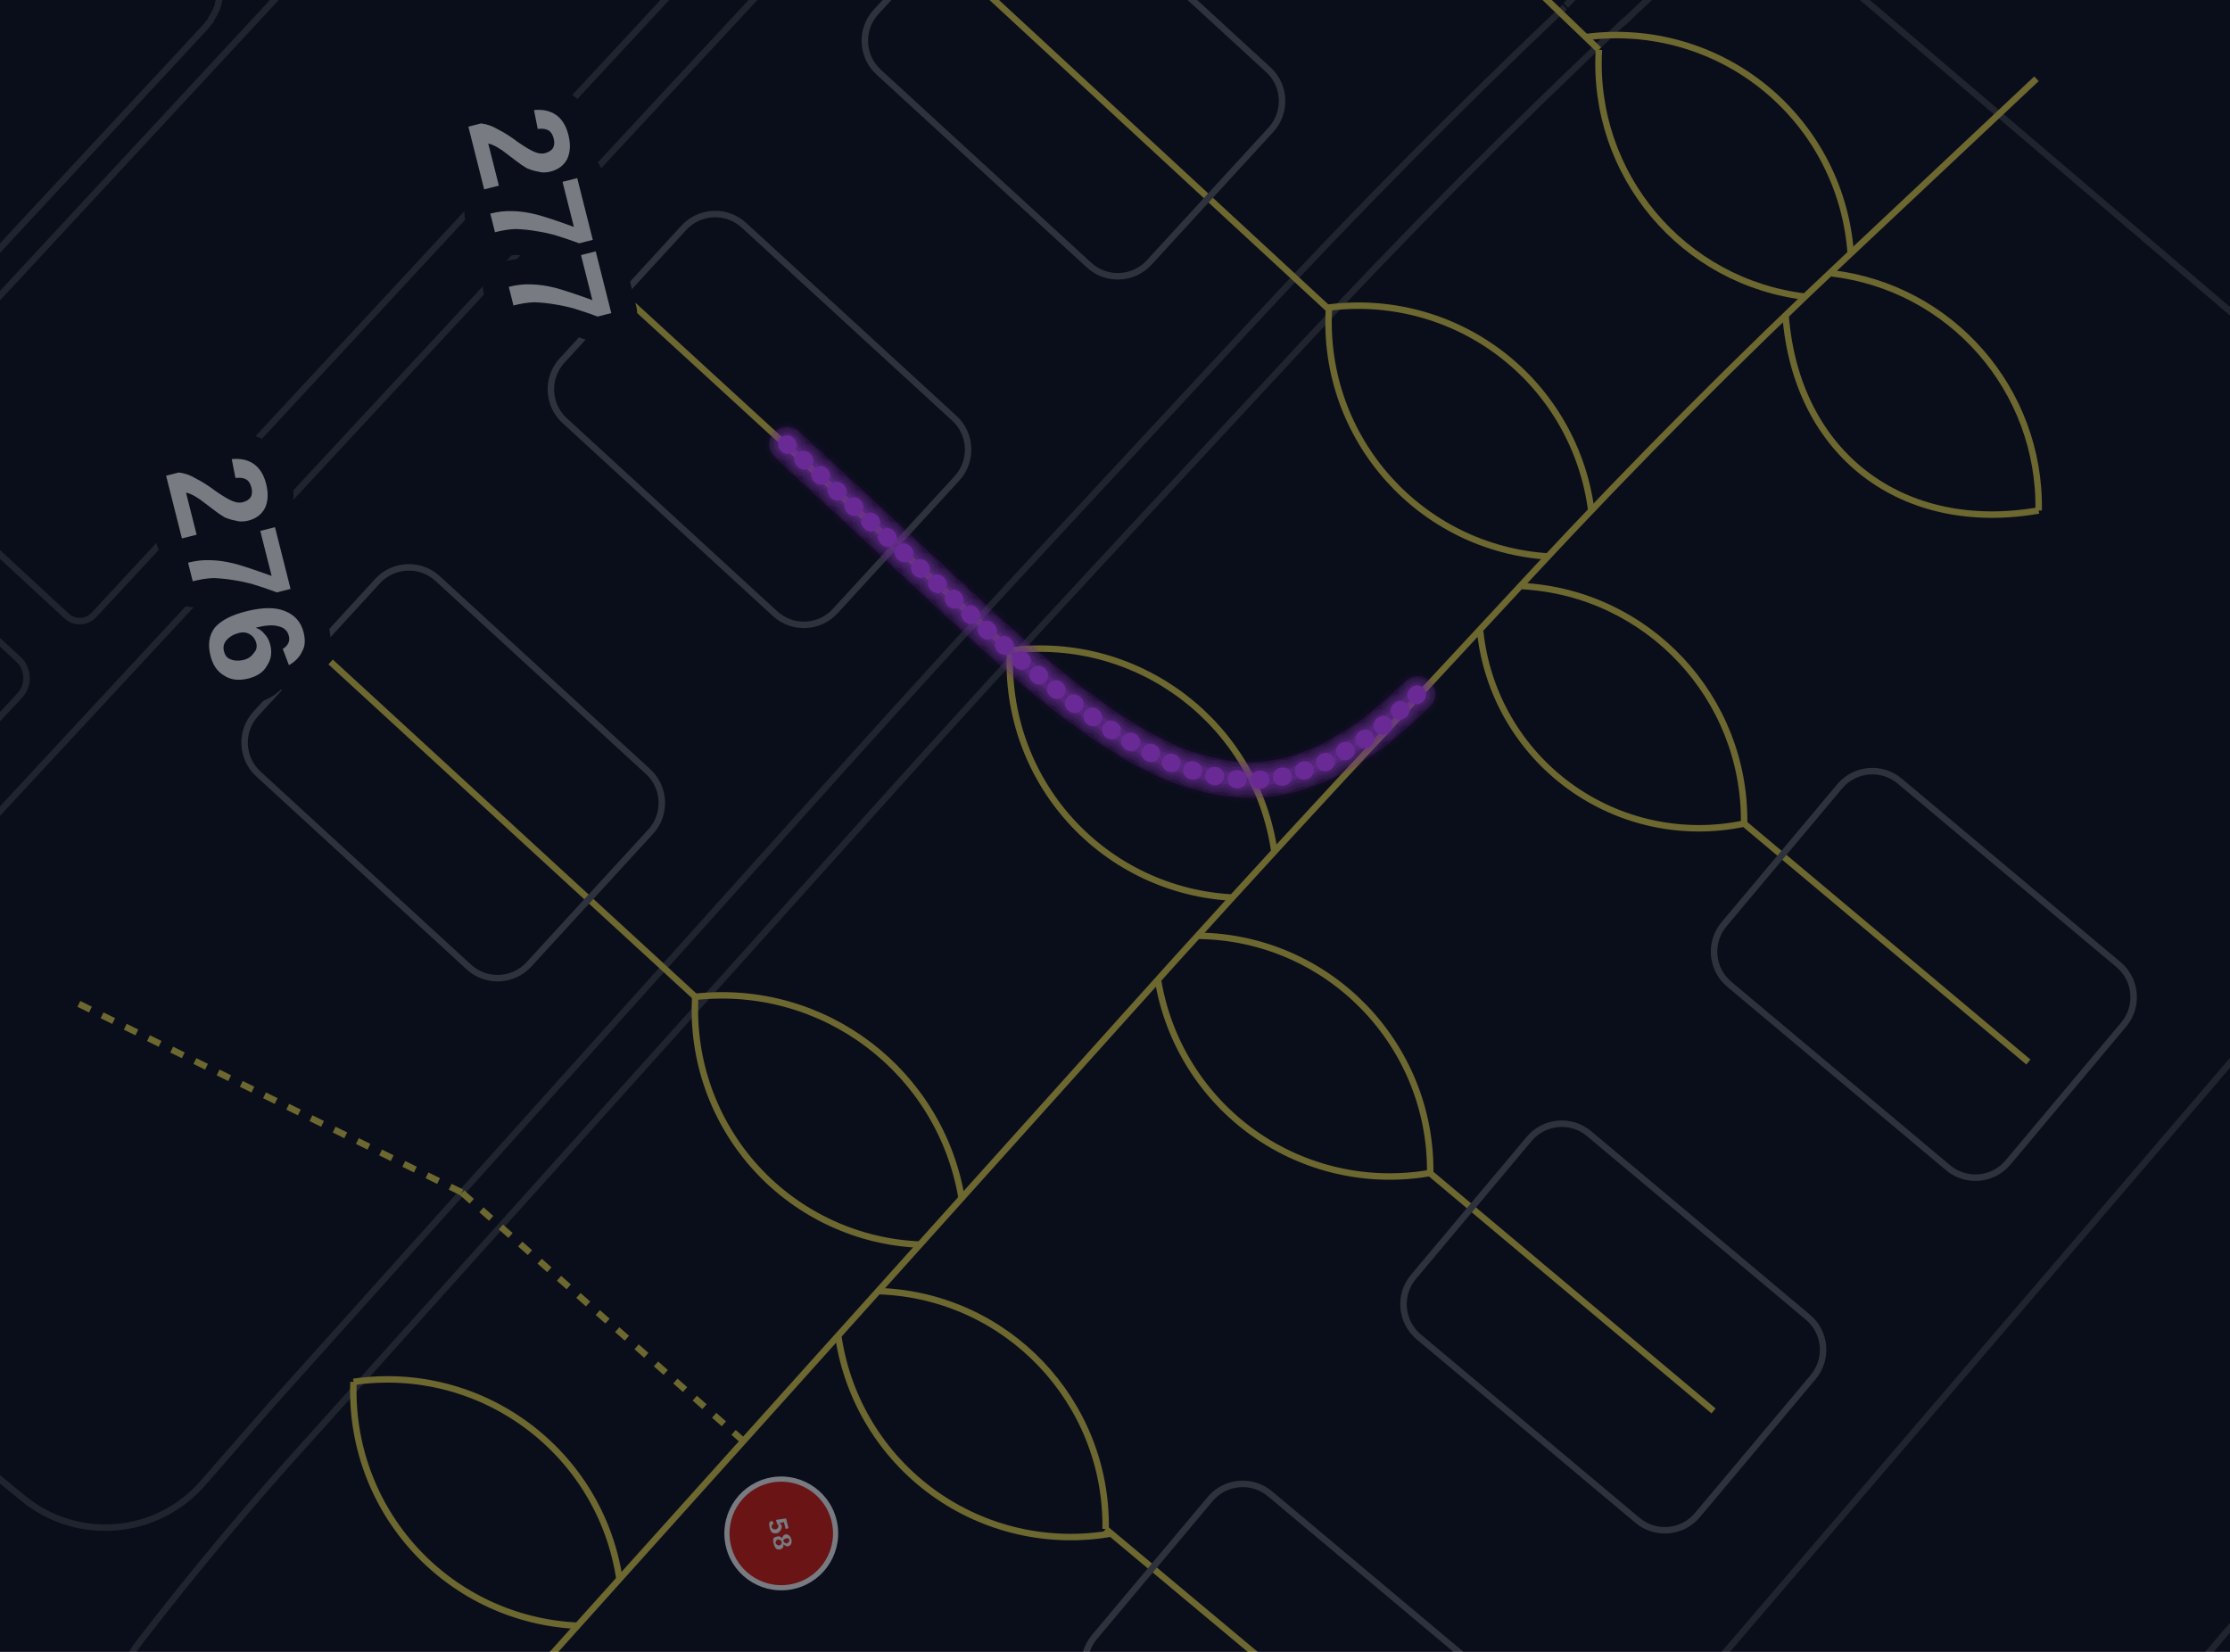
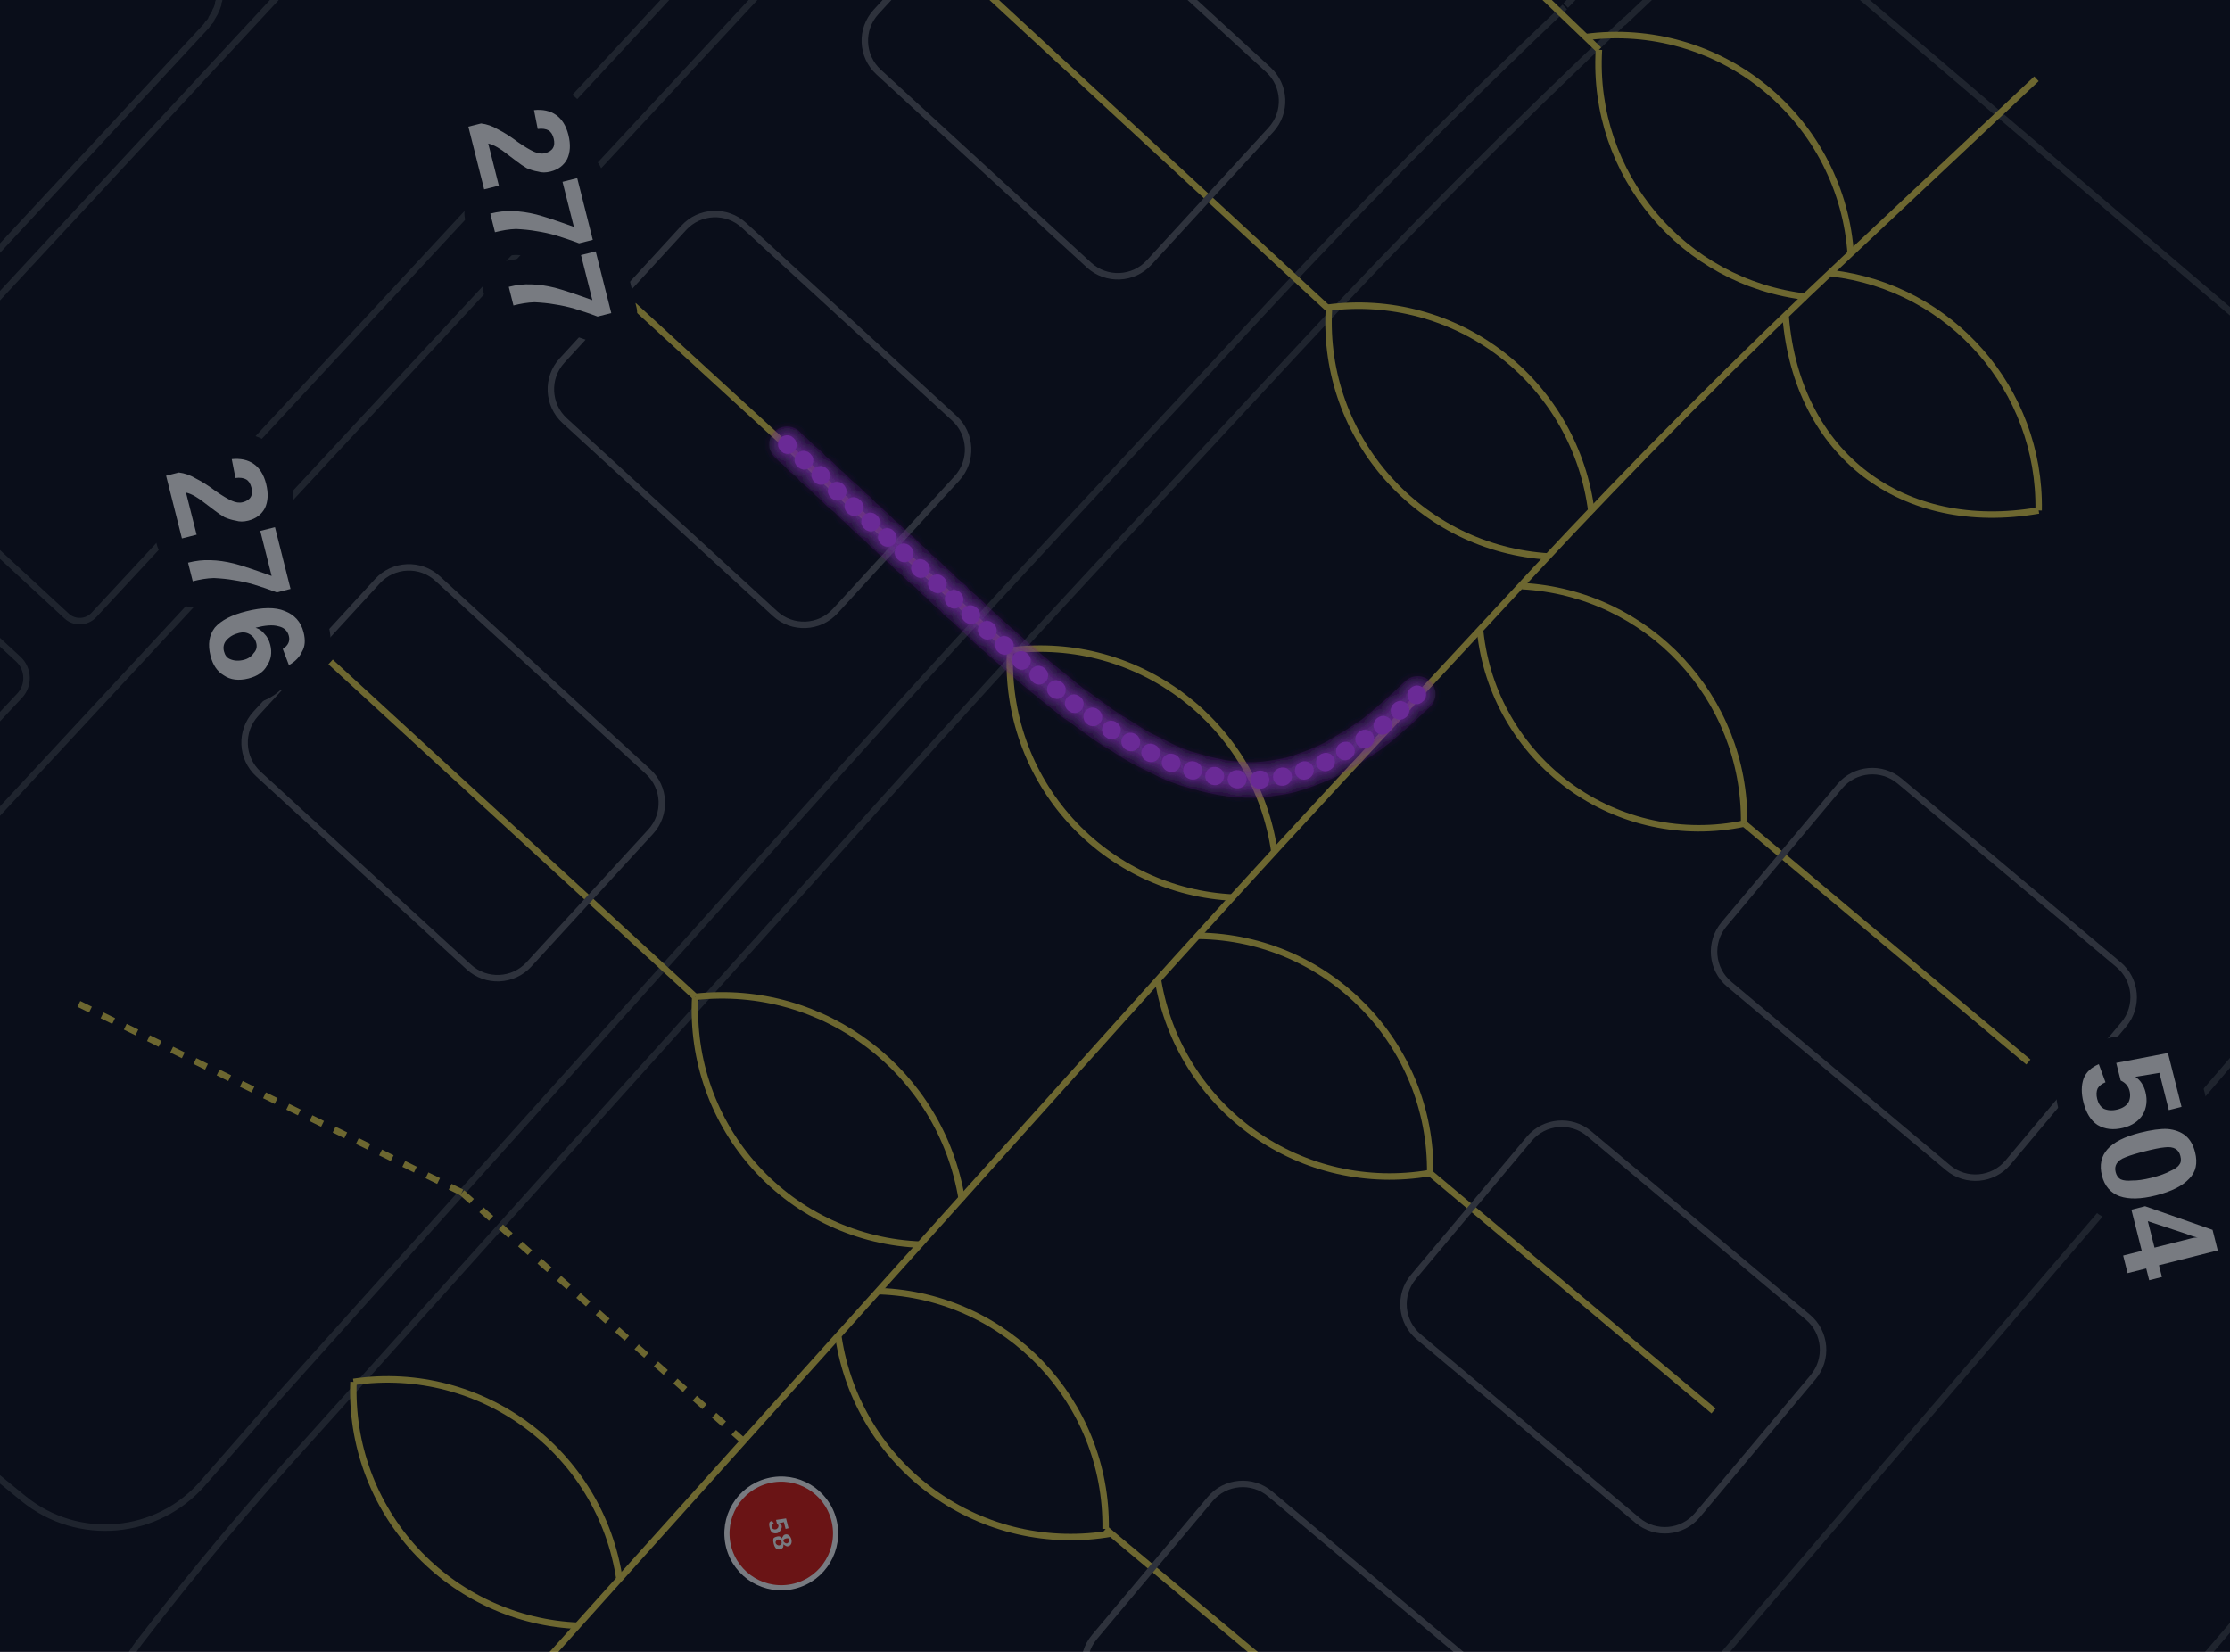
<svg xmlns="http://www.w3.org/2000/svg" viewBox="703.94 678.97 34.48 25.54">
  <defs>
    <filter id="gl" x="-30%" y="-30%" width="160%" height="160%">
      <feGaussianBlur stdDeviation="0.10" result="b" />
      <feMerge>
        <feMergeNode in="b" />
        <feMergeNode in="b" />
        <feMergeNode in="SourceGraphic" />
      </feMerge>
    </filter>
  </defs>
  <rect x="703.94" y="678.97" width="34.48" height="25.54" fill="#0a0e1a" />
  <g opacity="0.45" transform="rotate(75.84 719.576 689.206)">
    <g id="bgG">
      <defs id="defs40143">
        <clipPath id="clipPath24" clipPathUnits="userSpaceOnUse" />
      </defs>
      <path id="rect1" fill="#0a0e1a" d="M0 0h2000v1380H0Z" style="display:inline;fill:#0a0e1a" />
      <g id="layer-runways" style="display:inline">
        <path id="polygon37508" d="m713.23 578.82 215.79 305.19-4.87 3.46-215.79-305.19z" data-class="pavement-runway" data-length-m="3750" data-runway="15R/33L" data-threshold-dxf="2047.431,3366.238 5797.431,3366.238" data-threshold-wgs84="37.4817860,126.4363272 37.4542217,126.4608470" style="stroke:none;fill:#111927;fill-opacity:.51" />
        <path id="polygon37509" d="m530.5 678.18 230.22 325.49-4.87 3.46-230.22-325.49z" data-class="pavement-runway" data-length-m="4000" data-runway="16L/34R" data-threshold-dxf="1797.420,1291.211 5797.432,1291.222" data-threshold-wgs84="37.4728122,126.4155642 37.4434147,126.4417232" style="stroke:none;fill:#111927;fill-opacity:.51" />
      </g>
      <g id="layer-green" style="display:inline">
        <g id="g936" />
        <g id="g935" />
      </g>
      <g id="layer-schm" style="display:inline">
        <path id="path2088" d="m735.89 665.5-3.65-7a2.54 2.54 0 0 1 .52-3.04l.47-.44.17-.12.57-.3a2.54 2.54 0 0 1 3.02.52l5.39 5.77L757 681.56l3.64 7a2.54 2.54 0 0 1-.51 3.03l-.47.45-.17.11-.57.3a2.54 2.54 0 0 1-3.02-.51l-5.39-5.77z" data-class="shoulder" data-dxf-bulges="0.0000 -0.3366 0.0000 -0.0681 0.0000 -0.3366 0.0000 0.0000 0.0000 -0.3366 0.0000 -0.0681 0.0000 -0.3366 0.0000 0.0000" data-dxf-pts="2887.93,3079.24 2809.47,3089.97 2787.67,3111.78 2786.79,3118.21 2786.79,3120.27 2787.67,3126.69 2809.47,3148.50 2887.93,3159.24 3141.93,3159.24 3220.39,3148.50 3242.20,3126.69 3243.07,3120.27 3243.07,3118.21 3242.20,3111.78 3220.39,3089.97 3141.93,3079.24" data-handle="71FD0" data-layer="SCHM" style="fill:none;stroke:#5a5f68;stroke-width:.1;stroke-opacity:.6" />
        <path id="path2089" d="m723.96 661.52 1.08-.57a2.54 2.54 0 0 1 3.03.51l5.39 5.77 14.62 20.67 3.64 7a2.54 2.54 0 0 1-.51 3.04l-.9.84" data-class="shoulder" data-dxf-bulges="0.0000 -0.3366 0.0000 0.0000 0.0000 -0.3366 0.0000 0.0000" data-dxf-pts="2786.00,3004.49 2787.67,3016.69 2809.47,3038.50 2887.93,3049.24 3141.93,3049.24 3220.39,3038.50 3242.20,3016.69 3243.87,3004.49" data-handle="71FD1" data-layer="SCHM" style="fill:none;stroke:#5a5f68;stroke-width:.1;stroke-opacity:.6" />
        <path id="path37025" d="m691.59 682.32-.41-.27a21 21 0 0 1-1.42-.94l-.05-.04a.8.8 0 0 1 .68-1.4l2.51.6a3.5 3.5 0 0 1 2.14 1.52l4.84 7.44 5.58 8.6a1 1 0 0 0 .39.35l.78.39.03.01.03.02.03.01.03.02.03.02.02.02.03.02.02.02.03.03.02.02.03.02.02.03.02.03.02.02.02.03.02.03 2.91 4.49 1.55 2.39a.9.9 0 0 0 1.24.27l3.05-1.99a.4.4 0 0 1 .55.12l5.9 9.19" data-class="schm" data-dxf-bulges="0.0000 -0.0201 0.0000 -0.8045 0.0000 -0.1921 0.0000 0.0000 0.1356 0.0000 0.0000 0.0000 0.0000 0.0000 0.0000 0.0000 0.0000 0.0000 0.0000 0.0000 0.0000 0.0000 0.0000 0.0000 0.0000 0.0000 0.0000 0.0000 0.4143 0.0000 -0.4142 0.0000 0.0000" data-dxf-pts="2767.98,2618.32 2763.36,2616.46 2747.46,2610.32 2746.84,2610.16 2739.30,2623.86 2758.78,2640.91 2783.59,2649.67 2872.62,2646.20 2975.39,2642.07 2980.58,2643.28 2988.21,2647.44 2988.51,2647.60 2988.81,2647.74 2989.12,2647.88 2989.43,2648.00 2989.75,2648.12 2990.07,2648.22 2990.39,2648.32 2990.72,2648.40 2991.05,2648.47 2991.38,2648.53 2991.71,2648.58 2992.05,2648.62 2992.39,2648.64 2992.72,2648.66 2993.06,2648.66 2993.40,2648.65 3047.08,2646.50 3075.65,2645.35 3085.01,2653.98 3086.47,2690.45 3090.63,2694.29 3200.15,2689.36" data-handle="7BD7A" data-layer="SCHM" style="fill:none;stroke:#5a5f68;stroke-width:.1;stroke-opacity:.6" />
        <path id="path37026" d="M711.83 678.41a2 2 0 0 0-2.82-.7l-2.24 1.46a2 2 0 0 0-.59.61l-1.54 2.43a2 2 0 0 0 .01 2.16l17.11 26.38a1.5 1.5 0 0 0 2.44.09l.75-.98a3 3 0 0 1 .56-.55l2.87-2.13a2 2 0 0 0 .44-2.76" data-class="schm" data-dxf-bulges="0.4331 0.0000 0.1074 0.0000 0.2938 0.0000 0.5183 0.0000 -0.0704 0.0000 0.4089 0.0000" data-dxf-pts="2853.61,2807.06 2831.55,2787.97 2830.47,2761.09 2831.94,2752.72 2842.87,2725.96 2860.58,2713.54 3175.83,2700.87 3190.76,2720.32 3187.07,2732.15 3185.81,2739.90 3185.08,2775.88 3165.03,2795.47" data-handle="7BD7B" data-layer="SCHM" style="fill:none;stroke:#5a5f68;stroke-width:.1;stroke-opacity:.6" />
        <path id="path37027" d="M702.16 680.48a1.5 1.5 0 0 0 2.57.08l.78-1.21a3 3 0 0 1 .83-.85l2.52-1.64a2 2 0 0 0 .65-2.64l-7.47-13.47a44 44 0 0 0-2.56-4.06l-4.42-6.25a2 2 0 0 0-2.77-.48l-27.64 19.65a2 2 0 0 0-.47 2.78l2.44 3.45a5 5 0 0 0 3.49 2.07l.14.02.1.01.1.01.09.01.1.01.1.01.1.01.09.01.1.01.1.01h.1l.1.01.08.01h.01l.1.01h.1l.1.01.1.01.1.01h.1l.1.01.1.01.1.01.1.01.1.01.1.01h.1l.1.01.1.01.1.01.1.01.1.01.1.01.1.01.1.01.1.01.09.01.1.01.1.01.1.01.1.01.1.02.1.01.1.01.1.01.1.01.1.01.1.01.1.02.1.01.1.01.1.01.09.02.1.01.1.01.1.02.1.01.1.01.1.02.1.01.1.01.1.02.1.01.1.01.09.02.1.01.1.02.1.01 1.63.25a2 2 0 0 0 2.29-1.99l-.04-3.21a4 4 0 0 1 .9-2.54l3.79-4.62a4 4 0 0 1 2.72-1.42l2.96-.23a3.9 3.9 0 0 1 3.77 2.04z" data-class="schm" data-dxf-bulges="0.5716 0.0000 -0.1074 0.0000 0.3941 0.0000 0.0273 0.0000 0.4143 0.0000 0.4142 0.0000 0.2126 0.0000 0.0000 0.0000 0.0000 0.0000 0.0000 0.0000 0.0000 0.0000 0.0000 0.0000 0.0000 0.0000 0.0000 0.0000 0.0000 0.0000 0.0000 0.0000 0.0000 0.0000 0.0000 0.0000 0.0000 0.0000 0.0000 0.0000 0.0000 0.0000 0.0000 0.0000 0.0000 0.0000 0.0000 0.0000 0.0000 0.0000 0.0000 0.0000 0.0000 0.0000 0.0000 0.0000 0.0000 0.0000 0.0000 0.0000 0.0000 0.0000 0.0000 0.0000 0.0000 0.0000 0.0000 0.0000 0.0000 0.0000 0.0000 0.0000 0.0000 0.0000 0.0000 0.0000 0.0000 0.0000 0.0000 0.0000 0.0000 0.0000 0.0000 0.4617 0.0000 -0.1763 0.0000 -0.2035 0.0000 -0.2962 0.0000 0.0000" data-dxf-pts="2814.33,2715.75 2830.00,2736.32 2824.53,2749.70 2822.48,2761.41 2823.69,2791.60 2805.88,2812.28 2652.33,2829.11 2604.23,2831.74 2527.43,2831.74 2507.43,2811.73 2507.43,2471.13 2527.43,2451.13 2569.83,2451.13 2607.00,2467.68 2607.98,2468.77 2608.64,2469.51 2609.29,2470.25 2609.94,2470.99 2610.59,2471.73 2611.24,2472.47 2611.88,2473.22 2612.52,2473.97 2613.16,2474.72 2613.79,2475.47 2614.43,2476.23 2615.06,2476.99 2615.62,2477.66 2615.69,2477.75 2616.33,2478.53 2616.97,2479.30 2617.61,2480.07 2618.25,2480.85 2618.89,2481.62 2619.54,2482.39 2620.19,2483.16 2620.83,2483.93 2621.48,2484.70 2622.13,2485.47 2622.78,2486.24 2623.43,2487.00 2624.09,2487.77 2624.74,2488.53 2625.39,2489.29 2626.05,2490.06 2626.71,2490.82 2627.36,2491.58 2628.02,2492.34 2628.68,2493.10 2629.35,2493.85 2630.01,2494.61 2630.67,2495.37 2631.34,2496.12 2632.00,2496.88 2632.67,2497.63 2633.33,2498.38 2634.00,2499.13 2634.67,2499.88 2635.34,2500.63 2636.02,2501.38 2636.69,2502.13 2637.36,2502.87 2638.04,2503.62 2638.71,2504.36 2639.39,2505.11 2640.07,2505.85 2640.75,2506.59 2641.43,2507.33 2642.11,2508.07 2642.79,2508.81 2643.48,2509.55 2644.16,2510.29 2644.84,2511.02 2645.53,2511.76 2646.22,2512.49 2646.91,2513.22 2647.60,2513.96 2648.29,2514.69 2648.98,2515.42 2649.67,2516.15 2650.37,2516.87 2651.06,2517.60 2651.76,2518.33 2663.24,2530.25 2663.24,2530.25 2660.26,2560.55 2633.83,2578.92 2618.26,2601.00 2602.55,2658.82 2606.73,2689.40 2622.04,2715.08 2660.65,2734.08 2814.33,2715.75" data-handle="7BD7C" data-layer="SCHM" style="fill:none;stroke:#5a5f68;stroke-width:.1;stroke-opacity:.6" />
        <path id="path37031" d="m715.32 703.19-3.13 2.04a.4.4 0 0 1-.55-.12l-5.01-7.72h-.12l-.03-.01h-.02l-.02-.01-.02-.01-.02-.01-.02-.01-.01-.01-.02-.01-.02-.01-.02-.01-.01-.02-.02-.01-.01-.02-.01-.02-.02-.02-9.17-14.13" data-class="schm" data-dxf-bulges="0.0000 0.0000 -0.4142 0.0000 0.0000 0.0000 0.0000 0.0000 0.0000 0.0000 0.0000 0.0000 0.0000 0.0000 0.0000 0.0000 0.0000 0.0000 0.0000 0.0000 0.0000 0.0000 0.0000 0.0000 0.0000 0.0000 0.0000 0.0000 0.0000" data-dxf-pts="3076.52,2691.85 3075.02,2654.39 3075.02,2654.43 3070.86,2650.60 2978.59,2654.30 2978.59,2654.30 2978.49,2654.11 2978.38,2653.92 2978.26,2653.74 2978.13,2653.57 2977.99,2653.41 2977.84,2653.25 2977.69,2653.10 2977.52,2652.96 2977.35,2652.83 2977.17,2652.71 2976.99,2652.60 2976.80,2652.50 2976.60,2652.41 2976.40,2652.33 2976.19,2652.26 2975.98,2652.20 2975.77,2652.16 2975.56,2652.12 2975.35,2652.10 2975.13,2652.09 2974.91,2652.10 2974.81,2652.10 2805.98,2658.88" data-handle="7BD80" data-layer="SCHM" style="fill:none;stroke:#5a5f68;stroke-width:.1;stroke-opacity:.6" />
        <path id="path37038" d="m700.97 680.37.44.81.24.4 13.75 21.2a.3.3 0 0 1-.08.41" data-class="schm" data-dxf-bulges="0.0000 0.0196 0.0000 -0.4140 0.0000" data-dxf-pts="2806.52,2706.61 2815.72,2705.51 2820.42,2705.14 3073.64,2694.97 3076.52,2691.85" data-handle="7BD89" data-layer="SCHM" style="fill:none;stroke:#5a5f68;stroke-width:.1;stroke-opacity:.6" />
        <path id="path37040" d="m728.82 704.42-.9-1.3-7.38-10.97a305 305 0 0 1-2.79-4.23l-2.42-3.73a106 106 0 0 1-3.48-5.76" data-class="schm" data-dxf-bulges="-0.0064 0.0000 -0.0042 0.0000 -0.0159 -0.0159" data-dxf-pts="3164.80,2795.47 3149.25,2795.64 3016.57,2798.77 2965.82,2800.38 2921.24,2802.17 2853.93,2807.03" data-handle="7BD8B" data-layer="SCHM" style="fill:none;stroke:#5a5f68;stroke-width:.1;stroke-opacity:.6" />
        <path id="path37043" d="M712.27 677.56a105 105 0 0 0 3.73 6.2l2.42 3.73a304 304 0 0 0 2.78 4.21l7.38 10.98a50 50 0 0 0 2.39 3.3 2 2 0 0 0 2.72.4l12.43-8.83a1.5 1.5 0 0 0 .35-2.09l-20.23-28.6a2 2 0 0 0-2.77-.48l-11.02 7.83a2 2 0 0 0-.6 2.59l.46.82" data-class="schm" data-dxf-bulges="0.0173 0.0000 0.0042 0.0000 0.0205 0.4012 0.0000 0.4142 0.0000 0.4142 0.0000 0.3802 0.0022 0.0000" data-dxf-pts="2849.26,2815.57 2921.56,2810.17 2966.14,2808.38 3016.76,2806.76 3149.44,2803.64 3190.32,2804.07 3209.43,2824.05 3209.43,2977.24 3194.43,2992.24 2842.93,2992.24 2822.93,2972.24 2822.93,2836.42 2840.59,2816.56 2849.97,2815.50" data-handle="7BD8E" data-layer="SCHM" style="fill:none;stroke:#5a5f68;stroke-width:.1;stroke-opacity:.6" />
        <path id="path37044" d="m757.81 711.49-5.01-7.09-3.85-5.44a2 2 0 0 0-2.78-.47l-11.68 8.3a2 2 0 0 0-.31 2.98 2 2 0 0 1 .31-2.98" data-class="schm" data-dxf-bulges="0.0000 0.0000 0.4142 0.0000 0.4521 -0.4521 0.0000" data-dxf-pts="3391.37,2992.24 3304.29,2992.24 3237.43,2992.24 3217.43,2972.24 3217.43,2828.19 3239.98,2808.35 3217.43,2828.19" data-handle="7BD8F" data-layer="SCHM" style="fill:none;stroke:#5a5f68;stroke-width:.1;stroke-opacity:.6" />
      </g>
      <g id="layer-centerlines" style="display:inline">
        <path id="line37516" d="M732.61 573.11 940.8 867.57Z" style="baseline-shift:baseline;display:inline;overflow:visible;opacity:1;fill:none;stroke:#e6d24c;stroke-width:.1;stroke-dasharray:none;stroke-opacity:1;stop-color:#000;stop-opacity:1" />
        <path id="line37520" d="m650.53 547.41 247.85 350.5Z" style="baseline-shift:baseline;display:inline;overflow:visible;opacity:1;fill:none;stroke:#e6d24c;stroke-width:.1;stroke-dasharray:none;stroke-opacity:1;stop-color:#000;stop-opacity:1" />
        <g id="g194" style="display:inline">
          <path id="path38550" d="M733.65 701.16a3.64 3.64 0 0 0 3.9-3.35" data-class="centerline-twy" data-dxf-arc="3138.47,2877.37,36.50,320.13,50.25" data-handle="711FC" data-layer="항공기동선" style="fill:none;stroke:#e6d24c;stroke-width:.1" />
          <path id="path38553" d="M737.54 697.82a3.64 3.64 0 0 0-4.44 2.57" data-class="centerline-twy" data-dxf-arc="3185.15,2877.23,36.50,129.75,219.53" data-handle="711FF" data-layer="항공기동선" style="fill:none;stroke:#e6d24c;stroke-width:.1" />
        </g>
        <g id="g513" />
        <path id="line38837" d="m549.25 657.8 229.81 324.93Z" style="baseline-shift:baseline;display:inline;overflow:visible;fill:none;stroke:#e6d24c;stroke-width:.1;stroke-dasharray:none;stroke-opacity:1;stop-color:#000" />
        <path id="line38839" d="m698.93 596.87 224.76 317.89Z" style="baseline-shift:baseline;display:inline;overflow:visible;opacity:1;fill:none;stroke:#e6d24c;stroke-width:.1;stroke-dasharray:none;stroke-opacity:1;stop-color:#000;stop-opacity:1" />
        <g id="g419" style="display:inline" />
        <path id="line38986" d="m716.91 479.56 280.6 396.86Z" style="baseline-shift:baseline;display:inline;overflow:visible;opacity:1;fill:none;stroke:#e6d24c;stroke-width:.1;stroke-dasharray:none;stroke-opacity:1;stop-color:#000;stop-opacity:1" />
        <g id="g583" style="display:inline">
          <path id="path39014" d="M727.45 691.98a3.76 3.76 0 0 0-4.05 3.23" data-class="centerline-twy" data-dxf-bulges="0.3992 0.4083" data-dxf-pts="3055.37,2856.37 3058.24,2804.41" data-handle="7144E" data-layer="항공기동선" style="fill:none;stroke:#e6d24c;stroke-width:.1" />
          <path id="path39015" d="M723.4 695.21a3.63 3.63 0 0 0 4.57-2.45" data-class="centerline-twy" data-dxf-bulges="0.4202 0.0000" data-dxf-pts="3058.24,2804.41 3064.81,2856.14" data-handle="7144F" data-layer="항공기동선" style="fill:none;stroke:#e6d24c;stroke-width:.1" />
        </g>
        <g id="g582" style="display:inline">
          <path id="path39016" d="M723.43 685.98a3.66 3.66 0 0 0-4.03 3.2" data-class="centerline-twy" data-dxf-bulges="0.4105 0.4128" data-dxf-pts="2982.95,2858.28 2985.76,2806.63" data-handle="71450" data-layer="항공기동선" style="fill:none;stroke:#e6d24c;stroke-width:.1" />
          <path id="path39017" d="M719.4 689.18a3.63 3.63 0 0 0 4.55-2.42" data-class="centerline-twy" data-dxf-bulges="0.4157 0.0000" data-dxf-pts="2985.76,2806.63 2992.39,2857.95" data-handle="71451" data-layer="항공기동선" style="fill:none;stroke:#e6d24c;stroke-width:.1" />
        </g>
        <g id="g581" style="display:inline">
          <path id="path39018" d="M719.52 679.94a3.63 3.63 0 0 0-4.06 3.19" data-class="centerline-twy" data-dxf-bulges="0.4166 0.0000" data-dxf-pts="2910.88,2861.20 2913.33,2809.43" data-handle="71452" data-layer="항공기동선" style="fill:none;stroke:#e6d24c;stroke-width:.1" />
          <path id="path39019" d="M715.49 683.11a3.63 3.63 0 0 0 4.54-2.37" data-class="centerline-twy" data-dxf-bulges="0.4118 0.0000" data-dxf-pts="2913.34,2809.81 2920.31,2860.74" data-handle="71453" data-layer="항공기동선" style="fill:none;stroke:#e6d24c;stroke-width:.1" />
        </g>
        <g id="g580" style="display:inline">
          <path id="path39076" d="M716.65 675.08a3.63 3.63 0 0 0-4.27 3.15" data-class="centerline-twy" data-dxf-bulges="0.4328 0.0000" data-dxf-pts="2854.43,2865.80 2855.41,2812.58" data-handle="71491" data-layer="항공기동선" style="fill:none;stroke:#e6d24c;stroke-width:.1" />
          <path id="path39077" d="M712.62 678.08a3.63 3.63 0 0 0 4.49-2.18" data-class="centerline-twy" data-dxf-bulges="0.3968 0.0000" data-dxf-pts="2855.52,2815.45 2863.82,2864.81" data-handle="71492" data-layer="항공기동선" style="fill:none;stroke:#e6d24c;stroke-width:.1" />
        </g>
        <g id="g301" style="display:inline">
          <path id="path39104" d="M724.77 678.83a3.63 3.63 0 0 0-4.4 2.43" data-class="centerline-twy" data-dxf-bulges="0.4022 0.0000" data-dxf-pts="2932.31,2910.72 2926.61,2860.50" data-handle="714B1" data-layer="항공기동선" style="fill:none;stroke:#e6d24c;stroke-width:.1" />
          <path id="path39105" d="M720.89 682.06a3.4 3.4 0 0 0 3.88-3.23" data-class="centerline-twy" data-dxf-bulges="0.4257 0.0000" data-dxf-pts="2936.14,2860.12 2932.31,2912.60" data-handle="714B2" data-layer="항공기동선" style="fill:none;stroke:#e6d24c;stroke-width:.1" />
        </g>
        <g id="g300" style="display:inline">
          <path id="path39106" d="M728.83 684.86a3.63 3.63 0 0 0-4.44 2.57" data-class="centerline-twy" data-dxf-bulges="0.4133 0.0000" data-dxf-pts="3005.15,2909.03 3000.36,2857.71" data-handle="714B3" data-layer="항공기동선" style="fill:none;stroke:#e6d24c;stroke-width:.1" />
          <path id="path39107" d="M724.91 688.21a3.63 3.63 0 0 0 3.91-3.34" data-class="centerline-twy" data-dxf-bulges="0.4144 0.0000" data-dxf-pts="3009.86,2857.45 3005.15,2908.87" data-handle="714B4" data-layer="항공기동선" style="fill:none;stroke:#e6d24c;stroke-width:.1" />
        </g>
        <g id="g299" style="display:inline">
          <path id="path39108" d="M732.93 691.07a3.63 3.63 0 0 0-4.42 2.49" data-class="centerline-twy" data-dxf-bulges="0.4072 0.0000" data-dxf-pts="3079.78,2906.64 3074.50,2855.92" data-handle="714B5" data-layer="항공기동선" style="fill:none;stroke:#e6d24c;stroke-width:.1" />
          <path id="path39109" d="M729.04 694.35a3.63 3.63 0 0 0 3.98-3.35" data-class="centerline-twy" data-dxf-bulges="0.4210 0.0000" data-dxf-pts="3083.97,2855.69 3079.78,2907.74" data-handle="714B6" data-layer="항공기동선" style="fill:none;stroke:#e6d24c;stroke-width:.1" />
        </g>
        <g id="g302" style="display:inline">
          <path id="path39103" d="M721.19 673.23a3.63 3.63 0 0 0-4.34 2.21" data-class="centerline-twy" data-dxf-bulges="0.3850 0.0000" data-dxf-pts="2865.64,2913.80 2858.54,2865.37" data-handle="714B0" data-layer="항공기동선" style="fill:none;stroke:#e6d24c;stroke-width:.1" />
          <path id="path39110" d="M717.33 676.29c2.11.35 3.7-.93 3.86-3.06" data-class="centerline-twy" data-dxf-bulges="0.4421 0.0000" data-dxf-pts="2868.27,2864.39 2865.64,2918.31" data-handle="714B7" data-layer="항공기동선" style="fill:none;stroke:#e6d24c;stroke-width:.1" />
        </g>
        <g id="g321" style="display:inline">
          <path id="line38368" d="m737.66 687.64-4.73 3.43" style="baseline-shift:baseline;display:inline;overflow:visible;opacity:1;fill:none;stroke:#e6d24c;stroke-width:.1;stroke-dasharray:none;stop-color:#000;stop-opacity:1" />
          <path id="line38369" d="m733.46 681.51-4.65 3.36" style="baseline-shift:baseline;display:inline;overflow:visible;opacity:1;fill:none;stroke:#e6d24c;stroke-width:.1;stroke-dasharray:none;stop-color:#000;stop-opacity:1" />
          <path id="line38370" d="m729.42 675.47-4.65 3.36" style="baseline-shift:baseline;display:inline;overflow:visible;opacity:1;fill:none;stroke:#e6d24c;stroke-width:.1;stroke-dasharray:none;stroke-opacity:1;stop-color:#000;stop-opacity:1" />
        </g>
        <g id="g316" style="display:inline" />
        <g id="g584" style="display:inline">
          <path id="path39022" d="M732.39 699.33a3.63 3.63 0 0 1-4.51 2.46" data-class="centerline-twy" data-dxf-bulges="-0.4143 -0.4142" data-dxf-pts="3144.19,2854.28 3138.13,2803.01" data-handle="71456" data-layer="항공기동선" style="fill:none;stroke:#e6d24c;stroke-width:.1" />
          <path id="path39023" d="M727.88 701.79a3.63 3.63 0 0 1 3.98-3.24" data-class="centerline-twy" data-dxf-bulges="-0.4140 -0.4140" data-dxf-pts="3138.13,2803.01 3134.74,2854.50" data-handle="71457" data-layer="항공기동선" style="fill:none;stroke:#e6d24c;stroke-width:.1" />
          <path id="polyline39218-8" d="m730.24 696.17-4.79 3.28" style="baseline-shift:baseline;display:inline;overflow:visible;fill:none;stroke:#e6d24c;stroke-width:.1;stroke-dasharray:.2,.2;stroke-dashoffset:0;stroke-opacity:1;stop-color:#000" />
        </g>
        <path id="path39223" d="m779.93 753.49-12.68-17.93a37 37 0 0 0-4.71-5.46l-22.17-21.17a55 55 0 0 1-7.64-9.06l-7.38-10.98a299 299 0 0 1-2.74-4.14l-2.42-3.73a100 100 0 0 1-3.54-5.9l-1.94-3.49" data-class="centerline-twy" data-dxf-bulges="0.0000 0.0483 0.0000 -0.0542 0.0000 -0.0042 0.0000 -0.0173 0.0000 0.0000" data-dxf-pts="3863.43,2930.09 3643.08,2930.09 3571.09,2923.12 3269.15,2864.05 3150.63,2853.98 3017.95,2857.10 2968.16,2858.69 2923.59,2860.48 2854.77,2865.63 2814.93,2869.99" data-handle="71566" data-layer="항공기동선" style="fill:none;stroke:#e6d24c;stroke-width:.1" />
        <g id="g519">
          <path id="polyline39225" d="M775.93 997.26 547.36 674.08" style="baseline-shift:baseline;display:inline;overflow:visible;opacity:1;fill:none;stroke:#e6d24c;stroke-width:.1;stroke-dasharray:none;stroke-opacity:1;stop-color:#000;stop-opacity:1" />
        </g>
        <g id="g569" style="display:inline">
          <path id="path303" d="m708.1 671.64-5.85 5.73" style="fill:none;stroke:#e6d24c;stroke-width:.1;stroke-dasharray:none;stroke-opacity:1" />
          <path id="polyline39084" d="m717 699.41 6.4-4.2z" style="baseline-shift:baseline;display:inline;overflow:visible;opacity:1;fill:none;stroke:#e6d24c;stroke-width:.1;stroke-dasharray:none;stroke-opacity:1;stop-color:#000;stop-opacity:1" />
          <path id="polyline39085" d="m719.4 689.18-6.6 4.34" style="baseline-shift:baseline;display:inline;overflow:visible;opacity:1;fill:none;stroke:#e6d24c;stroke-width:.1;stroke-dasharray:none;stroke-opacity:1;stop-color:#000;stop-opacity:1" />
          <path id="polyline39099" d="m708.57 687.62 6.92-4.51" data-class="centerline-twy" data-dxf-pts="2910.01,2726.80 2913.34,2809.81" data-handle="714AB" data-layer="항공기동선" style="fill:none;stroke:#e6d24c;stroke-width:.1" />
          <path id="polyline39100" d="m712.62 678.08-6.15 3.84" style="baseline-shift:baseline;display:inline;overflow:visible;opacity:1;fill:none;stroke:#e6d24c;stroke-width:.1;stroke-dasharray:none;stroke-opacity:1;stop-color:#000;stop-opacity:1" />
          <path id="path304-5" d="m725.45 699.45-4.32 5.08" style="baseline-shift:baseline;display:inline;overflow:visible;fill:none;stroke:#e6d24c;stroke-width:.1;stroke-dasharray:.2,.2;stroke-dashoffset:0;stroke-opacity:1;stop-color:#000" />
        </g>
      </g>
      <g id="g1004" />
      <g id="g436" style="display:inline;stroke:#5b5e67" transform="translate(.326 -.24)">
        <rect id="rect340-7-9-0-7-2-8-0" width="2.879" height="4.025" x="-954.11" y="237.439" ry=".462" style="display:inline;fill:none;stroke:#5b5e67;stroke-width:.1;stroke-linecap:round;stroke-linejoin:round;stroke-miterlimit:5;stroke-dasharray:none;stroke-dashoffset:0;paint-order:stroke fill markers" transform="rotate(-121.999)" />
        <g id="g1007" style="stroke:#5b5e67">
          <rect id="rect340-3-9-2-7-2-9-7-0-4-0-5-5-0" width="4.1" height="5.731" x="979.931" y="-195.742" ry=".658" style="display:inline;fill:none;stroke:#5b5e67;stroke-width:.1;stroke-linecap:round;stroke-linejoin:round;stroke-miterlimit:5;stroke-dasharray:none;stroke-dashoffset:0;paint-order:stroke fill markers" transform="rotate(54.146)" />
          <rect id="rect340-3-9-2-7-2-9-7-0-4-0-5-5-0-3" width="4.1" height="5.731" x="972.668" y="-195.918" ry=".658" style="display:inline;fill:none;stroke:#5b5e67;stroke-width:.1;stroke-linecap:round;stroke-linejoin:round;stroke-miterlimit:5;stroke-dasharray:none;stroke-dashoffset:0;paint-order:stroke fill markers" transform="rotate(54.146)" />
          <rect id="rect340-3-9-2-7-2-9-7-0-4-0-5-5-0-8" width="4.1" height="5.731" x="987.368" y="-195.541" ry=".658" style="display:inline;fill:none;stroke:#5b5e67;stroke-width:.1;stroke-linecap:round;stroke-linejoin:round;stroke-miterlimit:5;stroke-dasharray:none;stroke-dashoffset:0;paint-order:stroke fill markers" transform="rotate(54.146)" />
        </g>
        <rect id="rect340-5-9-6-8-9-3-8-2-7-8-5-8-8-6-8-7-9-4-3-5-2-6-5-7-8-6" width="4.1" height="5.731" x="-980.312" y="214.397" ry=".658" style="display:inline;fill:none;stroke:#5b5e67;stroke-width:.1;stroke-linecap:round;stroke-linejoin:round;stroke-miterlimit:5;stroke-dasharray:none;stroke-dashoffset:0;paint-order:stroke fill markers" transform="rotate(-123.31)" />
        <rect id="rect340-5-9-6-8-9-3-8-2-7-8-5-8-8-6-8-7-9-4-3-5-2-6-5-7-8-6-3" width="4.1" height="5.731" x="-973.085" y="214.194" ry=".658" style="display:inline;fill:none;stroke:#5b5e67;stroke-width:.1;stroke-linecap:round;stroke-linejoin:round;stroke-miterlimit:5;stroke-dasharray:none;stroke-dashoffset:0;paint-order:stroke fill markers" transform="rotate(-123.31)" />
        <rect id="rect340-5-9-6-8-9-3-8-2-7-8-5-8-8-6-8-7-9-4-3-5-2-6-5-7-8-6-3-7" width="4.1" height="5.731" x="-965.832" y="214.128" ry=".658" style="display:inline;fill:none;stroke:#5b5e67;stroke-width:.1;stroke-linecap:round;stroke-linejoin:round;stroke-miterlimit:5;stroke-dasharray:none;stroke-dashoffset:0;paint-order:stroke fill markers" transform="rotate(-123.31)" />
        <rect id="rect340-5-9-6-8-9-3-8-2-7-8-5-8-8-6-8-7-9-4-3-5-2-6-5-7-8-6-3-7-8" width="4.1" height="5.731" x="-977.41" y="25.393" ry=".658" style="display:inline;fill:none;stroke:#5b5e67;stroke-width:.1;stroke-linecap:round;stroke-linejoin:round;stroke-miterlimit:5;stroke-dasharray:none;stroke-dashoffset:0;paint-order:stroke fill markers" transform="rotate(-134.518)" />
      </g>
      <g id="g1052" />
      <g id="layer-stand-labels" style="font-family:Arial,Helvetica,sans-serif;font-weight:700;text-anchor:middle">
        <text x="715.26" y="701.17" style="fill:none;stroke:#0a0e1a;stroke-width:.8;stroke-linejoin:round;font-size:2.1px" id="lbl-276-h">276</text>
        <text x="715.26" y="701.17" style="fill:#ffffff;stroke:none;font-size:2.1px" id="lbl-276">276</text>
        <text x="711.17" y="695.32" style="fill:none;stroke:#0a0e1a;stroke-width:.8;stroke-linejoin:round;font-size:2.1px" id="lbl-277-h">277</text>
        <text x="711.17" y="695.32" style="fill:#ffffff;stroke:none;font-size:2.1px" id="lbl-277">277</text>
        <text x="706.92" y="689.36" style="fill:none;stroke:#0a0e1a;stroke-width:.8;stroke-linejoin:round;font-size:2.1px" id="lbl-278-h">278</text>
        <text x="706.92" y="689.36" style="fill:#ffffff;stroke:none;font-size:2.1px" id="lbl-278">278</text>
+         <text x="731.41" y="674.78" style="fill:none;stroke:#0a0e1a;stroke-width:.8;stroke-linejoin:round;font-size:2.1px" id="lbl-504-h">504</text>
+         <text x="731.41" y="674.78" style="fill:#ffffff;stroke:none;font-size:2.1px" id="lbl-504">504</text>
      </g>
      <g id="layer-points" />
      <g id="pt-58" transform="translate(731.77,695.95)">
        <circle r="0.84" fill="#e01b0f" stroke="#ffffff" stroke-width=".08" />
        <text y="0.15" text-anchor="middle" font-family="Arial,Helvetica,sans-serif" font-weight="700" font-size="0.4px" letter-spacing=".03" fill="#ffffff">58</text>
      </g>
    </g>
  </g>
  <path d="M716.11 685.84L716.17 685.90L716.23 685.95L716.28 686.00L716.34 686.06L716.40 686.11L716.46 686.16L716.51 686.22L716.57 686.27L716.63 686.32L716.68 686.37L716.74 686.43L716.80 686.48L716.85 686.53L716.91 686.59L716.97 686.64L717.03 686.69L717.08 686.74L717.14 686.80L717.20 686.85L717.25 686.90L717.31 686.96L717.37 687.01L717.42 687.06L717.48 687.11L717.54 687.17L717.59 687.22L717.65 687.27L717.71 687.33L717.77 687.38L717.82 687.43L717.88 687.48L717.94 687.54L717.99 687.59L718.05 687.64L718.11 687.70L718.16 687.75L718.22 687.80L718.28 687.85L718.34 687.91L718.39 687.96L718.45 688.01L718.51 688.07L718.56 688.12L718.62 688.17L718.68 688.22L718.73 688.28L718.79 688.33L718.85 688.38L719.03 688.55L719.20 688.71L719.38 688.87L719.55 689.02L719.72 689.17L719.88 689.31L720.05 689.45L720.21 689.58L720.37 689.71L720.52 689.83L720.68 689.94L720.83 690.05L720.98 690.16L721.13 690.26L721.28 690.35L721.42 690.44L721.57 690.53L721.71 690.60L721.85 690.67L721.99 690.74L722.13 690.80L722.27 690.85L722.41 690.89L722.55 690.93L722.68 690.96L722.82 690.99L722.95 691.01L723.09 691.02L723.22 691.03L723.36 691.03L723.49 691.02L723.63 691.00L723.76 690.98L723.90 690.95L724.03 690.91L724.17 690.86L724.30 690.81L724.44 690.75L724.58 690.68L724.71 690.60L724.85 690.52L724.99 690.43L725.14 690.33L725.28 690.22L725.42 690.10L725.57 689.97L725.71 689.84L725.86 689.70" fill="none" stroke="#6a2a96" stroke-width="0.55" opacity=".20" stroke-linecap="round" />
  <path d="M716.11 685.84L716.17 685.90L716.23 685.95L716.28 686.00L716.34 686.06L716.40 686.11L716.46 686.16L716.51 686.22L716.57 686.27L716.63 686.32L716.68 686.37L716.74 686.43L716.80 686.48L716.85 686.53L716.91 686.59L716.97 686.64L717.03 686.69L717.08 686.74L717.14 686.80L717.20 686.85L717.25 686.90L717.31 686.96L717.37 687.01L717.42 687.06L717.48 687.11L717.54 687.17L717.59 687.22L717.65 687.27L717.71 687.33L717.77 687.38L717.82 687.43L717.88 687.48L717.94 687.54L717.99 687.59L718.05 687.64L718.11 687.70L718.16 687.75L718.22 687.80L718.28 687.85L718.34 687.91L718.39 687.96L718.45 688.01L718.51 688.07L718.56 688.12L718.62 688.17L718.68 688.22L718.73 688.28L718.79 688.33L718.85 688.38L719.03 688.55L719.20 688.71L719.38 688.87L719.55 689.02L719.72 689.17L719.88 689.31L720.05 689.45L720.21 689.58L720.37 689.71L720.52 689.83L720.68 689.94L720.83 690.05L720.98 690.16L721.13 690.26L721.28 690.35L721.42 690.44L721.57 690.53L721.71 690.60L721.85 690.67L721.99 690.74L722.13 690.80L722.27 690.85L722.41 690.89L722.55 690.93L722.68 690.96L722.82 690.99L722.95 691.01L723.09 691.02L723.22 691.03L723.36 691.03L723.49 691.02L723.63 691.00L723.76 690.98L723.90 690.95L724.03 690.91L724.17 690.86L724.30 690.81L724.44 690.75L724.58 690.68L724.71 690.60L724.85 690.52L724.99 690.43L725.14 690.33L725.28 690.22L725.42 690.10L725.57 689.97L725.71 689.84L725.86 689.70" fill="none" stroke="#6a2a96" stroke-width="0.28" stroke-linecap="round" stroke-dasharray="0.012 0.34" opacity="1" filter="url(#gl)" />
</svg>
